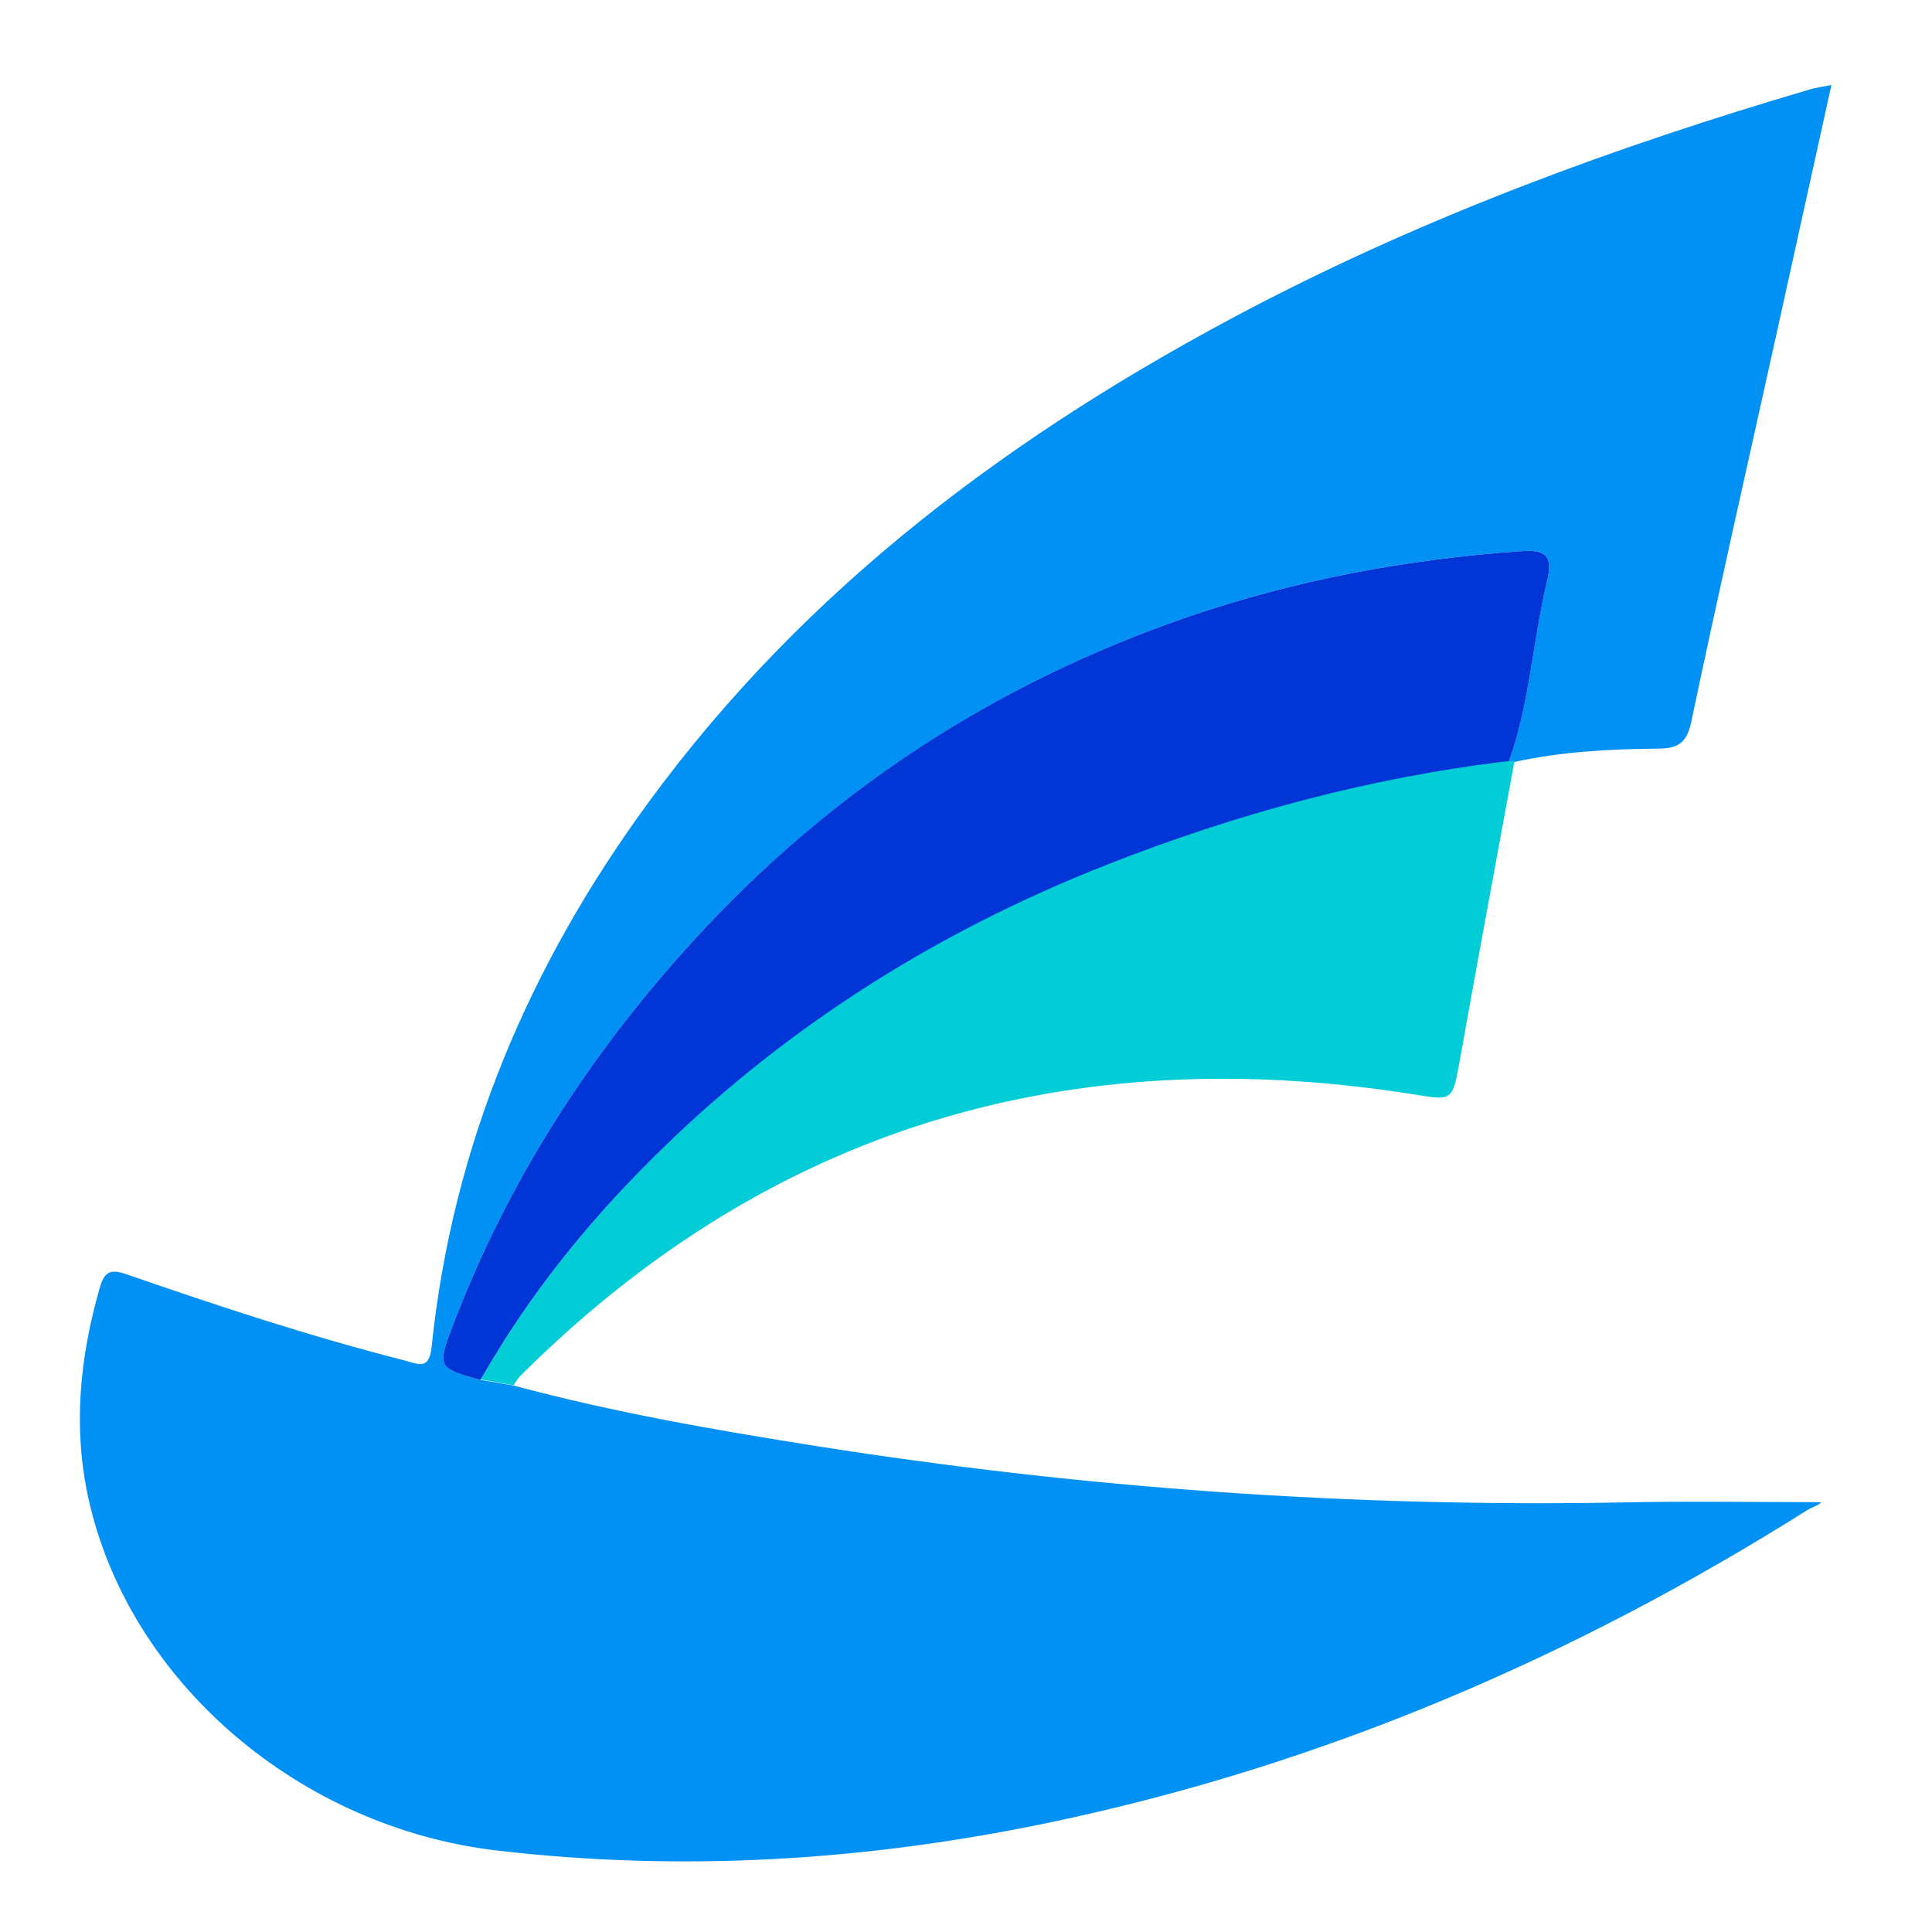
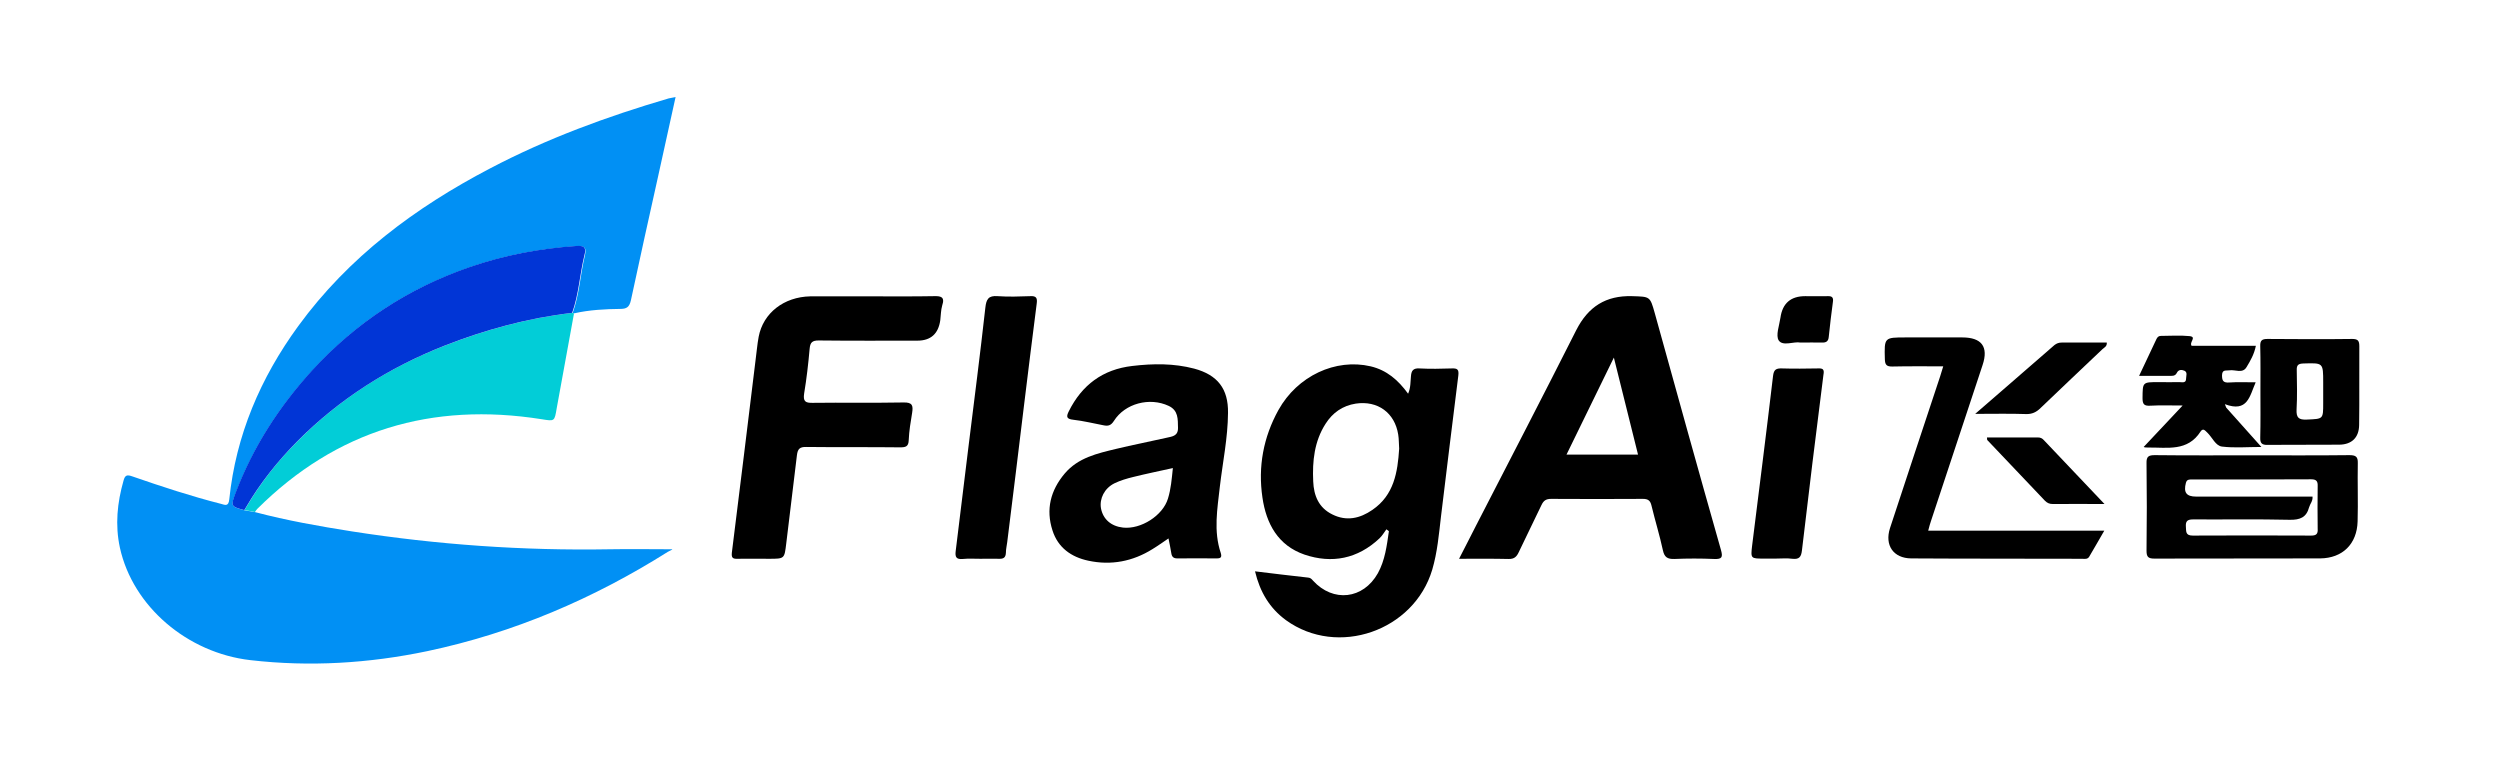
- <svg xmlns="http://www.w3.org/2000/svg" id="a" viewBox="0 0 864 864">
+ <svg xmlns="http://www.w3.org/2000/svg" id="a" viewBox="0 0 1314.633 408.037">
  <defs>
    <style>.b{fill:#0190f4;}.c{fill:#0135d6;}.d{fill:#02cdd7;}</style>
  </defs>
-   <path class="b" d="M214.825,617.083h0c-19.3-5.2-19.4-5.7-12.1-24.9,24.4-63.9,60.6-120.2,106.7-170.8,61.5-67.4,135.3-115.6,221.2-145.3,48.4-16.7,98.4-26,149.6-29.6,11.2-.8,14.4,2.1,11.6,13.4-6.4,26.6-7.7,54.3-17,80.4,.8,.2,1.5,.4,2.3,.5h0c21.3-4.7,42.9-5.8,64.6-6,8.8-.1,12.6-2.6,14.6-11.9,12.1-57.6,25.2-115,37.9-172.5,8.2-37.1,16.4-74.2,24.8-112.4-4.3,.9-7,1.2-9.6,2-86.4,25.4-170.6,56.3-250.5,98.1-105,55.1-198.4,124.3-269.1,221-53.2,72.7-87.5,153.2-96.8,243.3-1.1,10.7-6.3,7.5-11.8,6.1-42-10.7-83.1-24.2-124-38.4-7.4-2.6-10.4-2-12.6,5.8-8.9,31-12.1,62.2-5.1,94.1,18.1,82.3,94.6,147.4,182.9,157.6,83.4,9.7,165.8,4.5,247.7-12.7,121.3-25.5,233.4-73.6,338-139.5,2.6-1.6,6.1-2.6,6.2-3.6-29.2,0-58.6-.5-87.9,.1-121.2,2.3-241.7-6.3-361.4-25.2-45.5-7.2-90.9-15.1-135.5-27.1h0c-4.9-.8-9.8-1.7-14.7-2.5h0Z" />
-   <path class="d" d="M631.425,489.283c18.4,2.9,18,3.6,21.5-15.6,7.9-44.4,16.2-88.7,24.3-133h0c-.8-.1-1.5-.3-2.3-.5h-.3c-61.8,7.3-121.4,23.5-179.2,46.2-77.7,30.5-146.9,74.4-205.7,133.6-27.9,28.1-52.6,59-72.7,93.4-.7,1.2-1.4,2.3-2.1,3.5,4.9,.9,9.8,1.7,14.7,2.6h0c1.1-1.5,2-3.1,3.3-4.4,111-110.6,244.7-150,398.5-125.8h0Z" />
-   <path class="c" d="M680.225,246.483c-51.1,3.6-101.2,12.9-149.6,29.6-86,29.7-159.8,77.9-221.2,145.3-46.1,50.6-82.3,106.9-106.7,170.8-7.3,19.2-7.2,19.7,12.1,24.9h0c.7-1.2,1.4-2.3,2.1-3.5,20-34.4,44.7-65.3,72.7-93.4,58.8-59.2,128.1-103.1,205.7-133.6,57.8-22.7,117.4-38.9,179.2-46.2h.3c9.3-26,10.6-53.8,17-80.4,2.8-11.4-.4-14.3-11.6-13.5h0Z" />
+   <path class="b" d="M128.557,268.337h0c-7.3-2-7.3-2.1-4.5-9.3,9.1-24,22.7-45.1,40-64,23-25.3,50.7-43.4,83-54.5,18.1-6.3,36.9-9.8,56.1-11.1,4.2-.3,5.4,.8,4.4,5-2.4,10-2.9,20.4-6.4,30.1,.3,.1,.6,.1,.9,.2h0c8-1.8,16.1-2.2,24.2-2.3,3.3,0,4.7-1,5.5-4.5,4.6-21.6,9.4-43.1,14.2-64.7,3.1-13.9,6.1-27.8,9.3-42.2-1.6,.3-2.6,.5-3.6,.7-32.4,9.5-64,21.1-93.9,36.8-39.4,20.6-74.4,46.6-100.9,82.9-19.9,27.3-32.8,57.4-36.3,91.2-.4,4-2.4,2.8-4.4,2.3-15.7-4-31.2-9.1-46.5-14.4-2.8-1-3.9-.8-4.7,2.2-3.3,11.6-4.5,23.3-1.9,35.3,6.8,30.9,35.5,55.3,68.6,59.1,31.3,3.6,62.2,1.7,92.9-4.7,45.5-9.6,87.5-27.6,126.7-52.3,1-.6,2.3-1,2.3-1.3-10.9,0-22-.2-33,0-45.4,.8-90.6-2.4-135.5-9.4-17.1-2.7-34.1-5.7-50.8-10.1h0c-2-.4-3.8-.7-5.7-1h0Z" />
+   <path d="M763.457,193.737c-5.7,.2-11.4,.3-17.1,0-3.3-.2-4.2,1.3-4.4,4.1-.3,2.9-.1,6-1.5,9.2-5.3-7.3-11.3-12.4-19.7-14.4-18.4-4.3-38.5,5-48.5,23-7.9,14.3-10.8,29.8-8.4,46,2,13.8,8.2,25.2,22.1,30,14.5,4.9,28,2.2,39.4-8.5,1.5-1.4,2.5-3.2,3.7-4.8,.4,.3,.9,.7,1.3,1-1.1,7.6-2,15.2-5.8,22.1-7.7,13.7-23.5,15.5-34.1,3.9-.7-.8-1.3-1.5-2.5-1.6-9.1-1-18.2-2.1-28-3.3,2.6,10.9,7.7,19.4,16.3,25.7,27.1,19.6,67.3,5.7,76.9-26.6,2.7-9.2,3.5-18.6,4.6-28,3-24.7,6-49.3,9.1-74,.4-3.3-.5-3.9-3.4-3.8h0Zm-41.8,74.4c-6.5,4.5-13.6,6.1-21,2.4-7.2-3.5-9.8-9.9-10.1-17.4-.5-10.7,.6-21.1,6.5-30.3,3.7-5.8,8.9-9.5,15.9-10.6,11.5-1.7,20.5,4.8,22.3,16.3,.4,2.4,.3,4.8,.5,7.4-.8,12.4-2.7,24.4-14.1,32.2h0Z" />
+   <path d="M870.157,164.637c-2.5-8.9-2.5-8.6-11.9-8.9-13.8-.4-23.1,5.5-29.4,17.9-17.3,34.3-35,68.4-52.6,102.6-2.9,5.6-5.7,11.3-9,17.6,9.4,0,17.7-.1,26,.1,3,.1,4.3-1.2,5.4-3.6,3.9-8.3,8-16.4,11.9-24.7,1.1-2.3,2.3-3.3,5.1-3.3,16.1,.1,32.2,.1,48.3,0,2.8,0,3.9,1,4.5,3.6,1.9,7.9,4.3,15.6,6,23.5,.8,3.6,2.4,4.6,6,4.5,6.9-.3,13.9-.3,20.8,0,4.3,.2,4.8-.9,3.7-4.8-11.8-41.5-23.3-83-34.8-124.5Zm-46.4,74.4c8.2-16.8,16.2-33.2,24.9-51,4.4,17.8,8.5,34.2,12.7,51h-37.6Z" />
+   <path d="M490.957,155.737c-10.7,.2-21.5,.1-32.2,.1h-32.7c-13.8,.3-24.7,8.7-27.1,21.2-.8,4.2-1.1,8.6-1.7,12.8-4.1,33.6-8.2,67.2-12.4,100.7-.3,2.7,.4,3.4,2.9,3.3,5.5-.1,11.1,0,16.6,0,8.3,0,8.1,0,9.1-8.1,1.8-15.4,3.8-30.8,5.6-46.3,.4-3.3,1.4-4.5,5-4.4,16.4,.2,32.9,0,49.3,.2,2.9,0,4.4-.4,4.5-3.8,.2-4.8,1-9.6,1.8-14.4,.6-3.8,.1-5.5-4.5-5.4-15.9,.3-31.9,0-47.8,.2-3.9,.1-5.1-.8-4.5-4.9,1.3-7.8,2.2-15.7,2.9-23.6,.3-3.2,1.3-4.3,4.7-4.3,17.3,.2,34.6,.1,51.9,.1,7.1,0,11.1-3.6,12.1-10.8,.3-2.6,.3-5.2,1-7.7,1.6-4.7-.9-5-4.5-4.9h0Z" />
+   <path d="M645.757,217.137c.2-12.7-5.5-20-17.8-23.3-10.7-2.8-21.5-2.7-32.5-1.4-15.6,1.8-26.5,10-33.4,23.8-1.4,2.8-1.4,4.1,2.4,4.5,5.3,.6,10.5,1.9,15.8,2.9,2.4,.5,3.9,.2,5.5-2.3,5.8-9.2,18.8-12.6,28.8-7.9,5.1,2.4,4.8,6.9,4.9,11.5,.1,4.6-3.4,4.6-6.2,5.3-8.7,2-17.6,3.7-26.3,5.8-9.9,2.4-20,4.6-27.1,13-7.4,8.8-10,18.8-6.4,29.9,2.9,9.1,9.9,14,18.8,15.9,12,2.6,23.4,.4,33.8-6.1,2.8-1.7,5.4-3.6,8.4-5.6,.6,2.9,1.1,5.4,1.5,7.9,.3,1.9,1.3,2.6,3.1,2.6,6.9,0,13.9-.1,20.8,0,2.2,0,2.7-.7,2.1-2.8-3.9-11.6-1.8-23.2-.5-34.9,1.5-12.8,4.2-25.7,4.3-38.8Zm-31.6,45.1c-2.7,8.9-14.2,16.2-23.6,15.2-6.3-.7-10.5-4.4-11.6-10.1-.9-5.1,1.8-10.6,7.1-13.2,3.1-1.5,6.5-2.5,9.8-3.3,6.8-1.7,13.7-3.1,20.9-4.7-.6,5.7-1,11-2.6,16.1Z" />
+   <path class="d" d="M284.757,220.437c6.9,1.1,6.8,1.3,8-5.8,3-16.6,6.1-33.2,9.1-49.9h0c-.3,0-.6-.1-.9-.2h-.1c-23.2,2.7-45.5,8.8-67.2,17.3-29.1,11.4-55.1,27.9-77.1,50.1-10.5,10.5-19.7,22.1-27.2,35-.3,.4-.5,.9-.8,1.3,1.8,.3,3.7,.6,5.5,1h0c.4-.6,.8-1.2,1.2-1.6,41.7-41.5,91.9-56.3,149.5-47.2h0Z" />
+   <path d="M1235.457,239.337c-17,.2-33.9,.1-50.9,.1-17.1,0-34.3,.1-51.4-.1-3.3,0-4.5,.7-4.4,4.2,.2,15.4,.2,30.7,0,46.1,0,3.2,.9,4.1,4.1,4.1,29.1-.1,58.1,0,87.2-.1,11.8-.1,19.4-7.6,19.7-19.5,.3-10.2-.1-20.4,.1-30.6,.1-3.4-1.1-4.2-4.4-4.2h0Zm-20.1,42.3c-20.8-.1-41.5-.1-62.3,0-3.9,0-3.4-2.2-3.6-4.6-.2-2.8,.6-3.9,3.7-3.9,17,.1,33.9-.2,50.9,.2,5.5,.1,8.8-1.3,10.2-6.6,.5-1.8,2-3.2,1.8-5.6h-61.2c-5.2,0-6.7-2.2-5.4-7.2,.5-1.9,1.8-1.8,3.1-1.8,20.9,0,41.9,0,62.8-.1,2.9,0,3.5,1.2,3.4,3.7-.1,7.4-.1,14.8,0,22.3,.2,2.7-.7,3.6-3.4,3.6h0Z" />
+   <path d="M1015.457,273.837c9-27.3,18.1-54.6,27.1-81.9,3.2-9.6-.5-14.5-10.7-14.5h-29.6c-11.5,0-11.4,0-11.1,11.5,.1,2.9,.9,3.8,3.8,3.8,8.8-.2,17.6-.1,26.9-.1-.6,2-1.1,3.6-1.6,5.2-8.8,26.6-17.7,53.3-26.4,79.9-2.9,9,1.8,15.8,11.1,15.9,29.9,.2,59.9,.1,89.8,.2,1.3,0,2.9,.4,3.8-1,2.6-4.3,5-8.7,8-13.8h-92.6c.6-2.3,1-3.8,1.5-5.2h0Z" />
+   <path d="M541.757,155.737c-5.7,.2-11.5,.4-17.1,0-4.9-.4-6,1.6-6.5,6-2.7,24.2-5.8,48.3-8.8,72.5-2.3,18.5-4.5,37-6.8,55.5-.4,3.2,.3,4.5,3.7,4.2,3.1-.3,6.2-.1,9.3-.1,3.3,0,6.6-.1,9.9,0,2.4,.1,3.4-.8,3.5-3.2,0-1.9,.5-3.8,.7-5.6,3-24.2,6-48.3,8.9-72.5,2.2-17.6,4.3-35.3,6.6-52.9,.4-2.9-.2-4.1-3.4-3.9h0Z" />
+   <path d="M955.857,193.737c-6.2,.1-12.4,.2-18.7,0-3.1-.1-4.4,.5-4.8,4-3.5,29.8-7.3,59.5-11,89.2-.8,6.8-.7,6.8,6.2,6.8h6.2c2.9,0,5.9-.3,8.8,.1,3.6,.4,4.6-1,5-4.4,3.6-30.8,7.4-61.6,11.3-92.3,.6-3.1-.4-3.5-3-3.4h0Z" />
+   <path d="M1240.657,182.137c0-2.8-.6-3.9-3.7-3.9-14.9,.2-29.7,.1-44.6,0-2.9,0-3.9,.8-3.8,3.8,.2,7.9,.1,15.9,.1,23.8,0,8.1,.1,16.2-.1,24.3-.1,2.9,.9,3.9,3.8,3.8,12.6-.1,25.2,0,37.8-.1,6.6-.1,10.3-3.8,10.4-10.3,.2-13.8-0-27.6,.1-41.4h0Zm-27.6,38.5c-4.3,.2-5.6-1-5.4-5.3,.4-6.9,.2-13.8,.1-20.6-.1-2.7,.7-3.5,3.5-3.6,10.4-.3,10.4-.5,10.4,10v10.9c0,8.5,0,8.2-8.6,8.6h0Z" />
+   <path d="M1129.757,235.337c10-.1,20.6,2.2,27.4-8.4,1.4-2.1,2.5-.4,3.6,.6,2.6,2.5,4.3,6.9,7.7,7.3,6.5,.8,13.2,.2,20.7,.2-6.7-7.5-12.6-14.1-18.5-20.7-.2-.6-.5-1.2-.7-1.8,12,4.5,13-4.2,16.2-11.5-5.1,0-9.6-.2-14,.1-3.1,.2-3.7-1-3.7-3.8,.1-3.2,2.1-2.3,3.9-2.6,3-.5,6.9,1.9,9-1.7,2-3.3,4-6.7,4.9-11.2h-33.8c-1.4-1.9,3-4.7-1.2-5.1-5-.5-10-.1-15-.1-1.2,0-1.8,.7-2.3,1.7-3,6.3-6,12.7-9.1,19.3h15.7c1.5,0,3.2,.3,4.1-1.5,.9-1.9,2.6-1.8,4-1.2,1.8,.8,.9,2.7,.9,4.2,0,2.5-2.1,1.8-3.5,1.8-3.6,.1-7.3,0-10.9,0-8.6,0-8.4,0-8.5,8.4,0,3.2,.8,4.2,4.1,4,5.2-.3,10.5-.1,17-.1-7.5,8-14.1,15-20.5,21.8,.5,.3,1.5,.3,2.5,.3h0Z" />
+   <path d="M1084.157,180.137c-1.5,0-2.6,.4-3.8,1.3-13.5,11.8-27.1,23.5-41.7,36.2,9.9,0,18.3-.2,26.7,.1,3.2,.1,5.5-1,7.7-3.2,10.8-10.4,21.8-20.7,32.6-31,.9-.8,2.4-1.4,2.2-3.4-7.8,0-15.8,0-23.7,0h0Z" />
+   <path d="M1071.657,230.037h-26.8c.1,.8,0,1.2,.2,1.4,10.1,10.6,20.2,21.2,30.3,31.9,1.2,1.2,2.4,1.7,4.1,1.7,8.6-.1,17.2,0,27.2,0-11.2-11.8-21.6-22.7-31.9-33.6-.8-.9-1.7-1.4-3.1-1.4h0Z" />
+   <path d="M961.157,155.737c-4,.1-8,0-11.9,0q-11.4,0-13,11.3c-.6,4.1-2.6,9.4-.9,12,2.2,3.2,8,.4,11.4,1.1,4.3,0,7.7-.1,11.2,0,2.3,.1,3.5-.6,3.7-3,.6-6.2,1.4-12.3,2.2-18.5,.3-2.1-.4-3-2.7-2.9h0Z" />
+   <path class="c" d="M303.057,129.337c-19.2,1.3-37.9,4.8-56.1,11.1-32.2,11.1-59.9,29.2-83,54.5-17.3,19-30.9,40.1-40,64-2.7,7.2-2.7,7.4,4.5,9.3h0c.3-.4,.5-.9,.8-1.3,7.5-12.9,16.8-24.5,27.2-35,22.1-22.2,48-38.6,77.1-50.1,21.7-8.5,44-14.6,67.2-17.3h.1c3.5-9.8,4-20.2,6.4-30.1,1.2-4.3,0-5.4-4.2-5.1h0Z" />
</svg>
